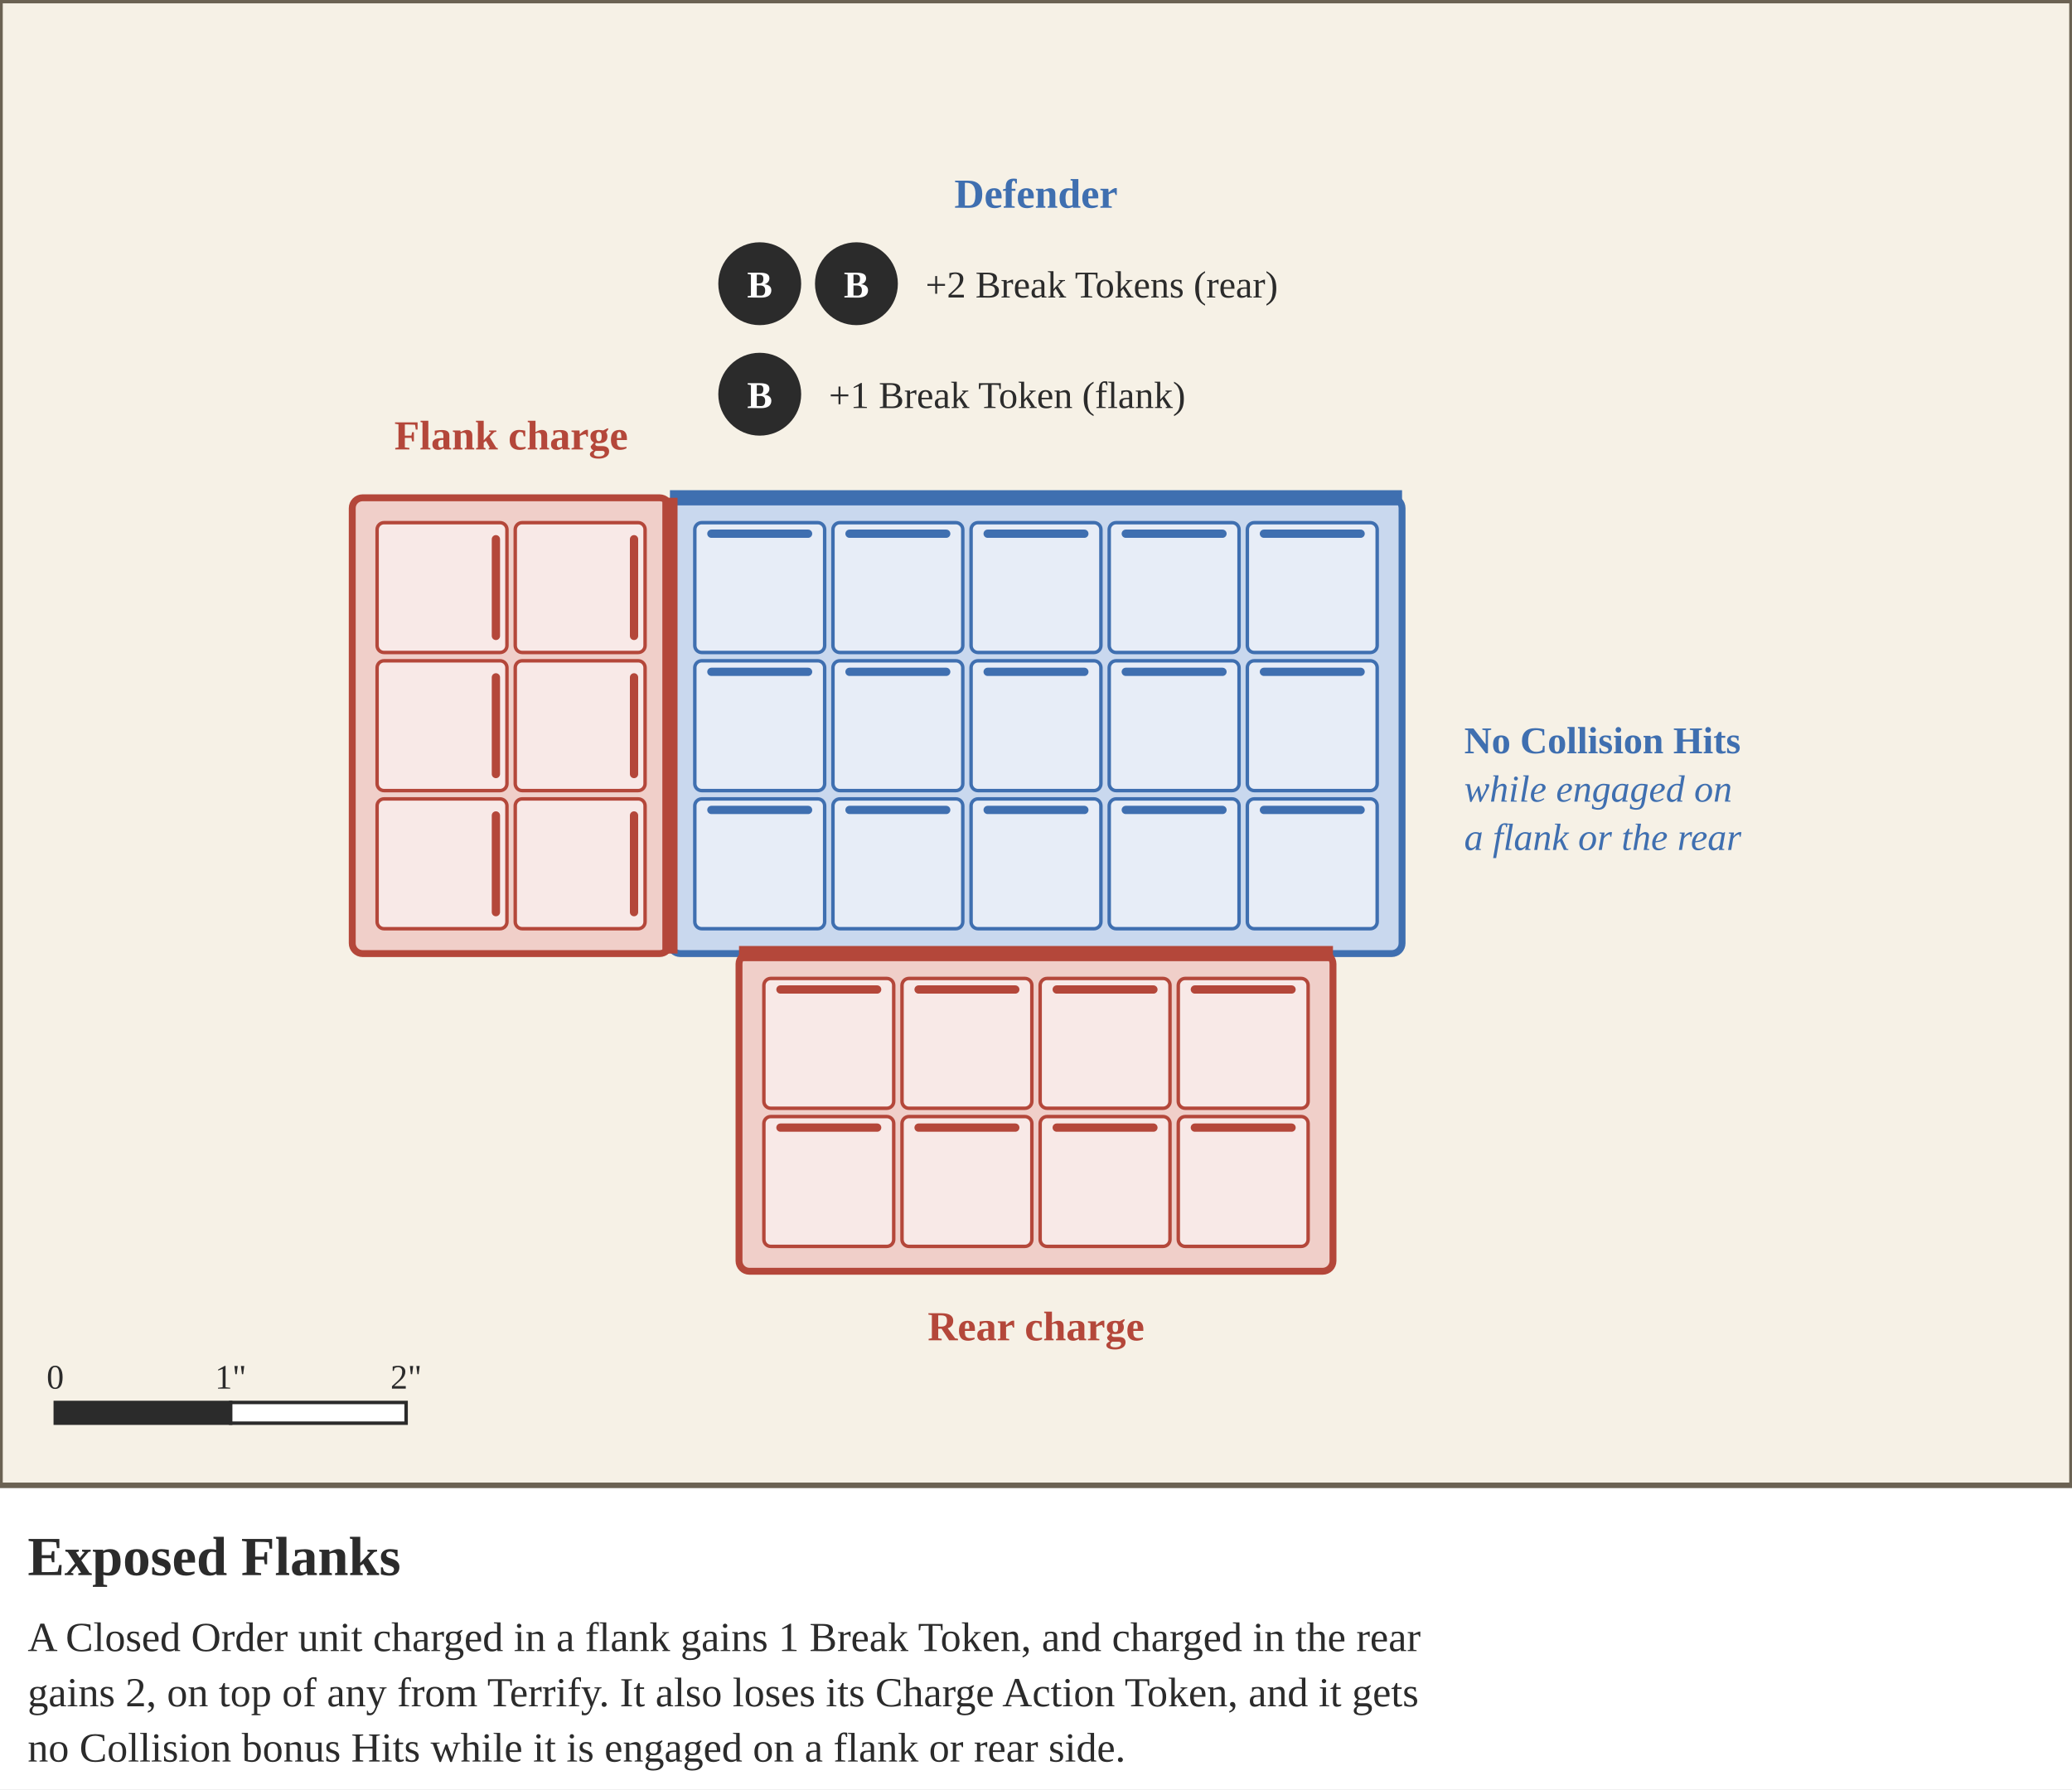
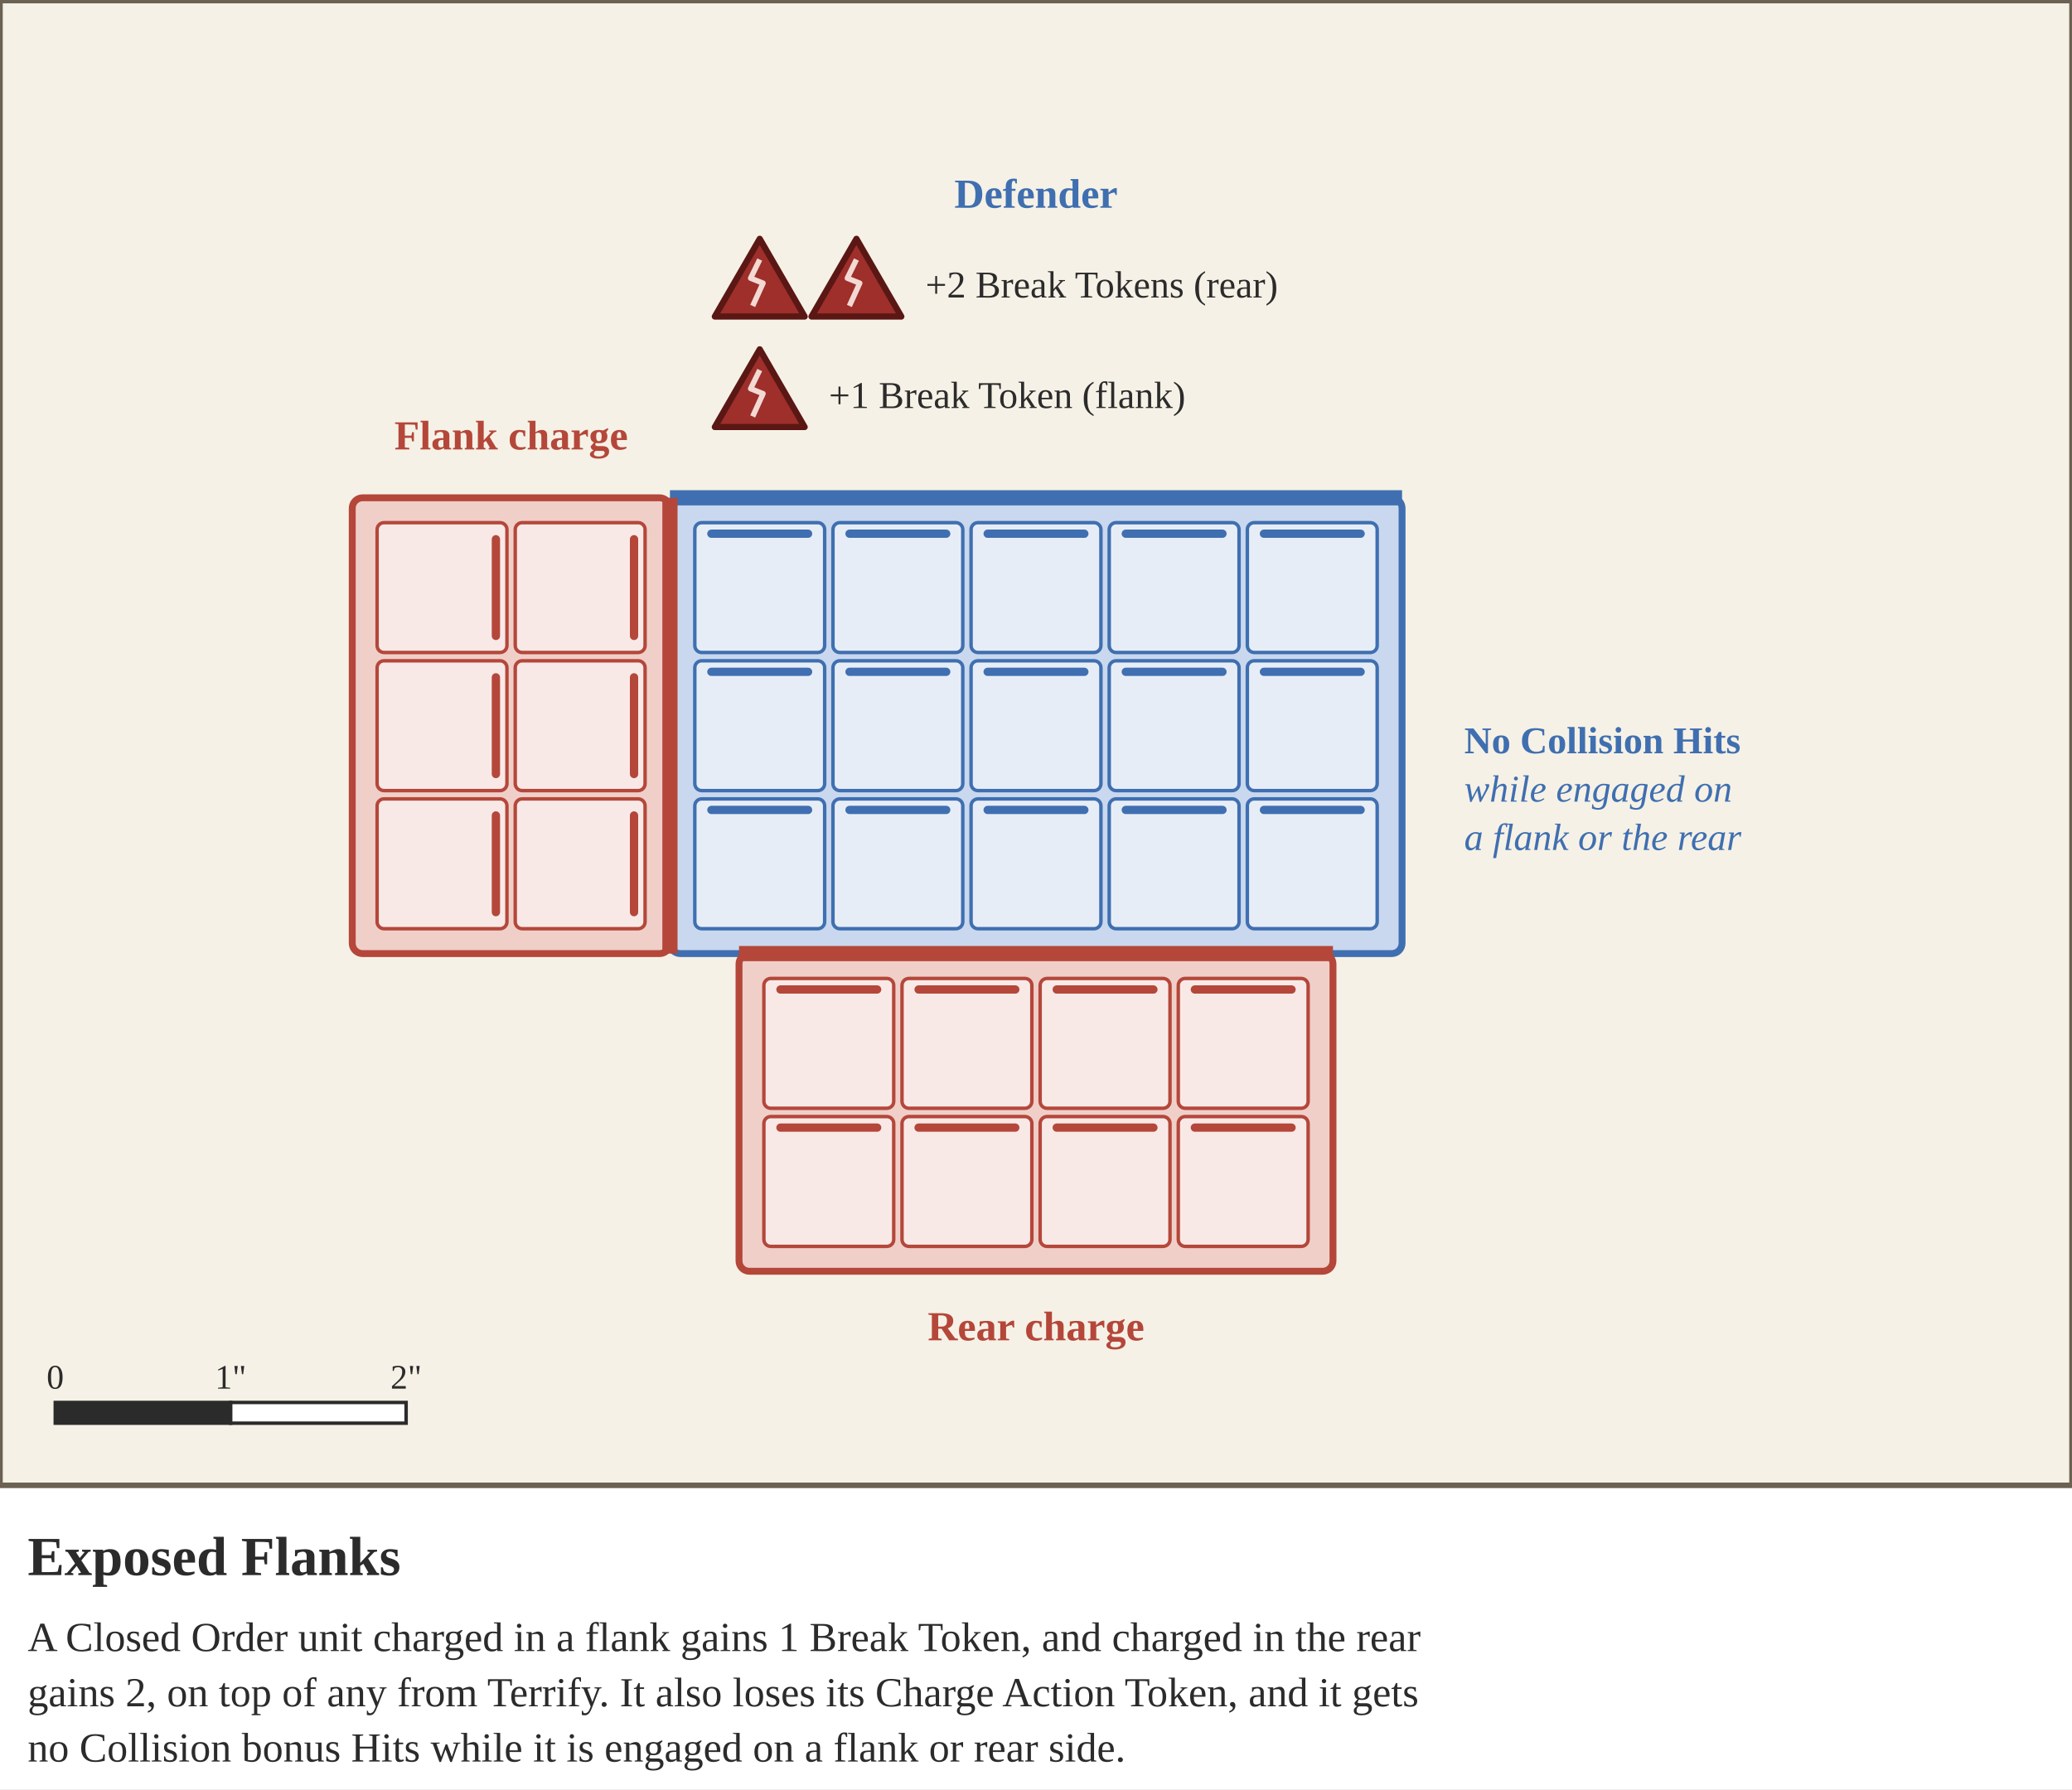
<svg xmlns="http://www.w3.org/2000/svg" viewBox="0 0 300 259" width="720" height="622" font-family="Georgia, 'Times New Roman', serif">
  <defs />
  <rect width="300" height="259" fill="#fff" />
  <rect x="0" y="0" width="300" height="215" fill="#f6f1e6" stroke="#6b6253" stroke-width="0.8" />
  <g transform="translate(150.0,105.0) rotate(0.0)">
    <rect x="-53.0" y="-33.0" width="106" height="66" rx="1.5" fill="#c9d8ee" stroke="#3f6fb0" stroke-width="1" />
    <rect x="-49.4" y="-29.4" width="18.8" height="18.8" rx="1" fill="#fff" fill-opacity="0.55" stroke="#3f6fb0" stroke-width="0.5" />
    <line x1="-47.0" y1="-27.8" x2="-33.0" y2="-27.8" stroke="#3f6fb0" stroke-width="1.2" stroke-linecap="round" />
    <rect x="-29.4" y="-29.4" width="18.8" height="18.8" rx="1" fill="#fff" fill-opacity="0.55" stroke="#3f6fb0" stroke-width="0.5" />
    <line x1="-27.0" y1="-27.8" x2="-13.0" y2="-27.8" stroke="#3f6fb0" stroke-width="1.2" stroke-linecap="round" />
    <rect x="-9.4" y="-29.4" width="18.8" height="18.8" rx="1" fill="#fff" fill-opacity="0.55" stroke="#3f6fb0" stroke-width="0.5" />
    <line x1="-7.0" y1="-27.8" x2="7.0" y2="-27.8" stroke="#3f6fb0" stroke-width="1.2" stroke-linecap="round" />
    <rect x="10.6" y="-29.4" width="18.8" height="18.8" rx="1" fill="#fff" fill-opacity="0.55" stroke="#3f6fb0" stroke-width="0.5" />
    <line x1="13.0" y1="-27.8" x2="27.0" y2="-27.8" stroke="#3f6fb0" stroke-width="1.2" stroke-linecap="round" />
    <rect x="30.6" y="-29.4" width="18.8" height="18.8" rx="1" fill="#fff" fill-opacity="0.55" stroke="#3f6fb0" stroke-width="0.5" />
    <line x1="33.0" y1="-27.8" x2="47.0" y2="-27.8" stroke="#3f6fb0" stroke-width="1.2" stroke-linecap="round" />
    <rect x="-49.4" y="-9.4" width="18.8" height="18.8" rx="1" fill="#fff" fill-opacity="0.55" stroke="#3f6fb0" stroke-width="0.5" />
    <line x1="-47.0" y1="-7.8" x2="-33.0" y2="-7.8" stroke="#3f6fb0" stroke-width="1.2" stroke-linecap="round" />
    <rect x="-29.4" y="-9.4" width="18.8" height="18.8" rx="1" fill="#fff" fill-opacity="0.55" stroke="#3f6fb0" stroke-width="0.5" />
    <line x1="-27.0" y1="-7.8" x2="-13.0" y2="-7.8" stroke="#3f6fb0" stroke-width="1.2" stroke-linecap="round" />
    <rect x="-9.4" y="-9.4" width="18.8" height="18.8" rx="1" fill="#fff" fill-opacity="0.55" stroke="#3f6fb0" stroke-width="0.5" />
    <line x1="-7.0" y1="-7.8" x2="7.0" y2="-7.8" stroke="#3f6fb0" stroke-width="1.2" stroke-linecap="round" />
    <rect x="10.6" y="-9.4" width="18.8" height="18.8" rx="1" fill="#fff" fill-opacity="0.55" stroke="#3f6fb0" stroke-width="0.5" />
    <line x1="13.0" y1="-7.8" x2="27.0" y2="-7.8" stroke="#3f6fb0" stroke-width="1.2" stroke-linecap="round" />
    <rect x="30.6" y="-9.4" width="18.8" height="18.8" rx="1" fill="#fff" fill-opacity="0.55" stroke="#3f6fb0" stroke-width="0.5" />
    <line x1="33.0" y1="-7.8" x2="47.0" y2="-7.8" stroke="#3f6fb0" stroke-width="1.2" stroke-linecap="round" />
    <rect x="-49.4" y="10.6" width="18.8" height="18.8" rx="1" fill="#fff" fill-opacity="0.55" stroke="#3f6fb0" stroke-width="0.5" />
    <line x1="-47.0" y1="12.2" x2="-33.0" y2="12.2" stroke="#3f6fb0" stroke-width="1.2" stroke-linecap="round" />
    <rect x="-29.4" y="10.6" width="18.8" height="18.8" rx="1" fill="#fff" fill-opacity="0.55" stroke="#3f6fb0" stroke-width="0.5" />
    <line x1="-27.0" y1="12.2" x2="-13.0" y2="12.2" stroke="#3f6fb0" stroke-width="1.2" stroke-linecap="round" />
    <rect x="-9.4" y="10.6" width="18.8" height="18.8" rx="1" fill="#fff" fill-opacity="0.55" stroke="#3f6fb0" stroke-width="0.5" />
    <line x1="-7.0" y1="12.2" x2="7.0" y2="12.2" stroke="#3f6fb0" stroke-width="1.2" stroke-linecap="round" />
    <rect x="10.6" y="10.6" width="18.8" height="18.8" rx="1" fill="#fff" fill-opacity="0.55" stroke="#3f6fb0" stroke-width="0.5" />
    <line x1="13.0" y1="12.2" x2="27.0" y2="12.2" stroke="#3f6fb0" stroke-width="1.2" stroke-linecap="round" />
    <rect x="30.6" y="10.6" width="18.8" height="18.8" rx="1" fill="#fff" fill-opacity="0.55" stroke="#3f6fb0" stroke-width="0.5" />
    <line x1="33.0" y1="12.2" x2="47.0" y2="12.2" stroke="#3f6fb0" stroke-width="1.2" stroke-linecap="round" />
    <line x1="-53.0" y1="-33.0" x2="53.0" y2="-33.0" stroke="#3f6fb0" stroke-width="2.2" />
  </g>
  <g transform="translate(74.0,105.0) rotate(90.0)">
    <rect x="-33.0" y="-23.0" width="66" height="46" rx="1.5" fill="#f0cfc9" stroke="#b4473a" stroke-width="1" />
    <rect x="-29.4" y="-19.4" width="18.8" height="18.8" rx="1" fill="#fff" fill-opacity="0.55" stroke="#b4473a" stroke-width="0.5" />
    <line x1="-27.0" y1="-17.8" x2="-13.0" y2="-17.8" stroke="#b4473a" stroke-width="1.2" stroke-linecap="round" />
    <rect x="-9.4" y="-19.4" width="18.8" height="18.8" rx="1" fill="#fff" fill-opacity="0.55" stroke="#b4473a" stroke-width="0.5" />
    <line x1="-7.0" y1="-17.8" x2="7.0" y2="-17.8" stroke="#b4473a" stroke-width="1.2" stroke-linecap="round" />
    <rect x="10.6" y="-19.4" width="18.8" height="18.8" rx="1" fill="#fff" fill-opacity="0.55" stroke="#b4473a" stroke-width="0.5" />
    <line x1="13.0" y1="-17.8" x2="27.0" y2="-17.8" stroke="#b4473a" stroke-width="1.2" stroke-linecap="round" />
    <rect x="-29.4" y="0.6" width="18.8" height="18.8" rx="1" fill="#fff" fill-opacity="0.55" stroke="#b4473a" stroke-width="0.5" />
    <line x1="-27.0" y1="2.2" x2="-13.0" y2="2.2" stroke="#b4473a" stroke-width="1.2" stroke-linecap="round" />
    <rect x="-9.4" y="0.6" width="18.8" height="18.8" rx="1" fill="#fff" fill-opacity="0.55" stroke="#b4473a" stroke-width="0.5" />
    <line x1="-7.0" y1="2.2" x2="7.0" y2="2.2" stroke="#b4473a" stroke-width="1.2" stroke-linecap="round" />
    <rect x="10.6" y="0.6" width="18.8" height="18.8" rx="1" fill="#fff" fill-opacity="0.55" stroke="#b4473a" stroke-width="0.5" />
    <line x1="13.0" y1="2.2" x2="27.0" y2="2.2" stroke="#b4473a" stroke-width="1.2" stroke-linecap="round" />
    <line x1="-33.0" y1="-23.0" x2="33.0" y2="-23.0" stroke="#b4473a" stroke-width="2.2" />
  </g>
  <text x="74.0" y="65.0" font-size="6" fill="#b4473a" text-anchor="middle" font-weight="bold">Flank charge</text>
  <g transform="translate(150.0,161.0) rotate(0.0)">
    <rect x="-43.0" y="-23.0" width="86" height="46" rx="1.5" fill="#f0cfc9" stroke="#b4473a" stroke-width="1" />
    <rect x="-39.4" y="-19.4" width="18.8" height="18.8" rx="1" fill="#fff" fill-opacity="0.55" stroke="#b4473a" stroke-width="0.5" />
    <line x1="-37.0" y1="-17.8" x2="-23.0" y2="-17.8" stroke="#b4473a" stroke-width="1.2" stroke-linecap="round" />
    <rect x="-19.4" y="-19.4" width="18.8" height="18.8" rx="1" fill="#fff" fill-opacity="0.55" stroke="#b4473a" stroke-width="0.5" />
    <line x1="-17.0" y1="-17.8" x2="-3.0" y2="-17.8" stroke="#b4473a" stroke-width="1.2" stroke-linecap="round" />
    <rect x="0.6" y="-19.4" width="18.8" height="18.8" rx="1" fill="#fff" fill-opacity="0.55" stroke="#b4473a" stroke-width="0.5" />
    <line x1="3.0" y1="-17.8" x2="17.0" y2="-17.8" stroke="#b4473a" stroke-width="1.2" stroke-linecap="round" />
    <rect x="20.6" y="-19.4" width="18.8" height="18.8" rx="1" fill="#fff" fill-opacity="0.55" stroke="#b4473a" stroke-width="0.5" />
    <line x1="23.0" y1="-17.8" x2="37.0" y2="-17.8" stroke="#b4473a" stroke-width="1.2" stroke-linecap="round" />
    <rect x="-39.4" y="0.6" width="18.8" height="18.8" rx="1" fill="#fff" fill-opacity="0.55" stroke="#b4473a" stroke-width="0.5" />
    <line x1="-37.0" y1="2.2" x2="-23.0" y2="2.2" stroke="#b4473a" stroke-width="1.2" stroke-linecap="round" />
    <rect x="-19.4" y="0.6" width="18.8" height="18.8" rx="1" fill="#fff" fill-opacity="0.55" stroke="#b4473a" stroke-width="0.5" />
    <line x1="-17.0" y1="2.2" x2="-3.0" y2="2.2" stroke="#b4473a" stroke-width="1.2" stroke-linecap="round" />
    <rect x="0.6" y="0.6" width="18.8" height="18.8" rx="1" fill="#fff" fill-opacity="0.55" stroke="#b4473a" stroke-width="0.5" />
    <line x1="3.0" y1="2.2" x2="17.0" y2="2.2" stroke="#b4473a" stroke-width="1.2" stroke-linecap="round" />
    <rect x="20.6" y="0.6" width="18.8" height="18.8" rx="1" fill="#fff" fill-opacity="0.55" stroke="#b4473a" stroke-width="0.5" />
    <line x1="23.0" y1="2.2" x2="37.0" y2="2.2" stroke="#b4473a" stroke-width="1.2" stroke-linecap="round" />
    <line x1="-43.0" y1="-23.0" x2="43.0" y2="-23.0" stroke="#b4473a" stroke-width="2.2" />
  </g>
  <text x="150.0" y="194.0" font-size="6" fill="#b4473a" text-anchor="middle" font-weight="bold">Rear charge</text>
-   <circle cx="110" cy="57" r="6" fill="#2b2b2b" />
-   <text x="110.0" y="59.0" font-size="5.5" fill="#fff" text-anchor="middle" font-weight="bold">B</text>
+   <g transform="translate(110.0,58.0)">
+     <polygon points="0.00,-7.50 6.50,3.75 -6.50,3.75" fill="#9e2f2b" stroke="#5a1714" stroke-width="0.9" stroke-linejoin="round" />
+     <path d="M0,-4.50 l-1.32,2.70 l1.80,0.72 l-1.50,3.30" fill="none" stroke="#f3d9d4" stroke-width="0.78" stroke-linejoin="round" />
+   </g>
  <text x="120.0" y="59.0" font-size="5.5" fill="#2b2b2b" text-anchor="start">+1 Break Token (flank)</text>
-   <circle cx="110" cy="41" r="6" fill="#2b2b2b" />
-   <text x="110.0" y="43.0" font-size="5.5" fill="#fff" text-anchor="middle" font-weight="bold">B</text>
-   <circle cx="124" cy="41" r="6" fill="#2b2b2b" />
-   <text x="124.0" y="43.0" font-size="5.5" fill="#fff" text-anchor="middle" font-weight="bold">B</text>
+   <g transform="translate(110.0,42.0)">
+     <polygon points="0.00,-7.50 6.50,3.75 -6.50,3.75" fill="#9e2f2b" stroke="#5a1714" stroke-width="0.9" stroke-linejoin="round" />
+     <path d="M0,-4.50 l-1.32,2.70 l1.80,0.72 l-1.50,3.30" fill="none" stroke="#f3d9d4" stroke-width="0.78" stroke-linejoin="round" />
+   </g>
+   <g transform="translate(124.0,42.0)">
+     <polygon points="0.00,-7.50 6.50,3.75 -6.50,3.75" fill="#9e2f2b" stroke="#5a1714" stroke-width="0.9" stroke-linejoin="round" />
+     <path d="M0,-4.50 l-1.32,2.70 l1.80,0.72 l-1.50,3.30" fill="none" stroke="#f3d9d4" stroke-width="0.78" stroke-linejoin="round" />
+   </g>
  <text x="134.0" y="43.0" font-size="5.5" fill="#2b2b2b" text-anchor="start">+2 Break Tokens (rear)</text>
  <text x="212.0" y="109.0" font-size="5.5" fill="#3f6fb0" text-anchor="start" font-weight="bold">No Collision Hits</text>
  <text x="212.0" y="116.0" font-size="5.5" fill="#3f6fb0" text-anchor="start" font-style="italic">while engaged on</text>
  <text x="212.0" y="123.0" font-size="5.5" fill="#3f6fb0" text-anchor="start" font-style="italic">a flank or the rear</text>
  <text x="150.0" y="30.0" font-size="6" fill="#3f6fb0" text-anchor="middle" font-weight="bold">Defender</text>
  <rect x="8.0" y="203" width="25.4" height="3" fill="#2b2b2b" stroke="#2b2b2b" stroke-width="0.5" />
  <rect x="33.4" y="203" width="25.4" height="3" fill="#fff" stroke="#2b2b2b" stroke-width="0.5" />
  <text x="8.0" y="201.0" font-size="5" fill="#2b2b2b" text-anchor="middle">0</text>
  <text x="33.4" y="201.0" font-size="5" fill="#2b2b2b" text-anchor="middle">1"</text>
  <text x="58.8" y="201.0" font-size="5" fill="#2b2b2b" text-anchor="middle">2"</text>
  <text x="4" y="228" font-size="8" font-weight="bold" fill="#2b2b2b">Exposed Flanks</text>
  <text x="4" y="239" font-size="6" fill="#2b2b2b">A Closed Order unit charged in a flank gains 1 Break Token, and charged in the rear</text>
  <text x="4" y="247" font-size="6" fill="#2b2b2b">gains 2, on top of any from Terrify. It also loses its Charge Action Token, and it gets</text>
  <text x="4" y="255" font-size="6" fill="#2b2b2b">no Collision bonus Hits while it is engaged on a flank or rear side.</text>
</svg>
